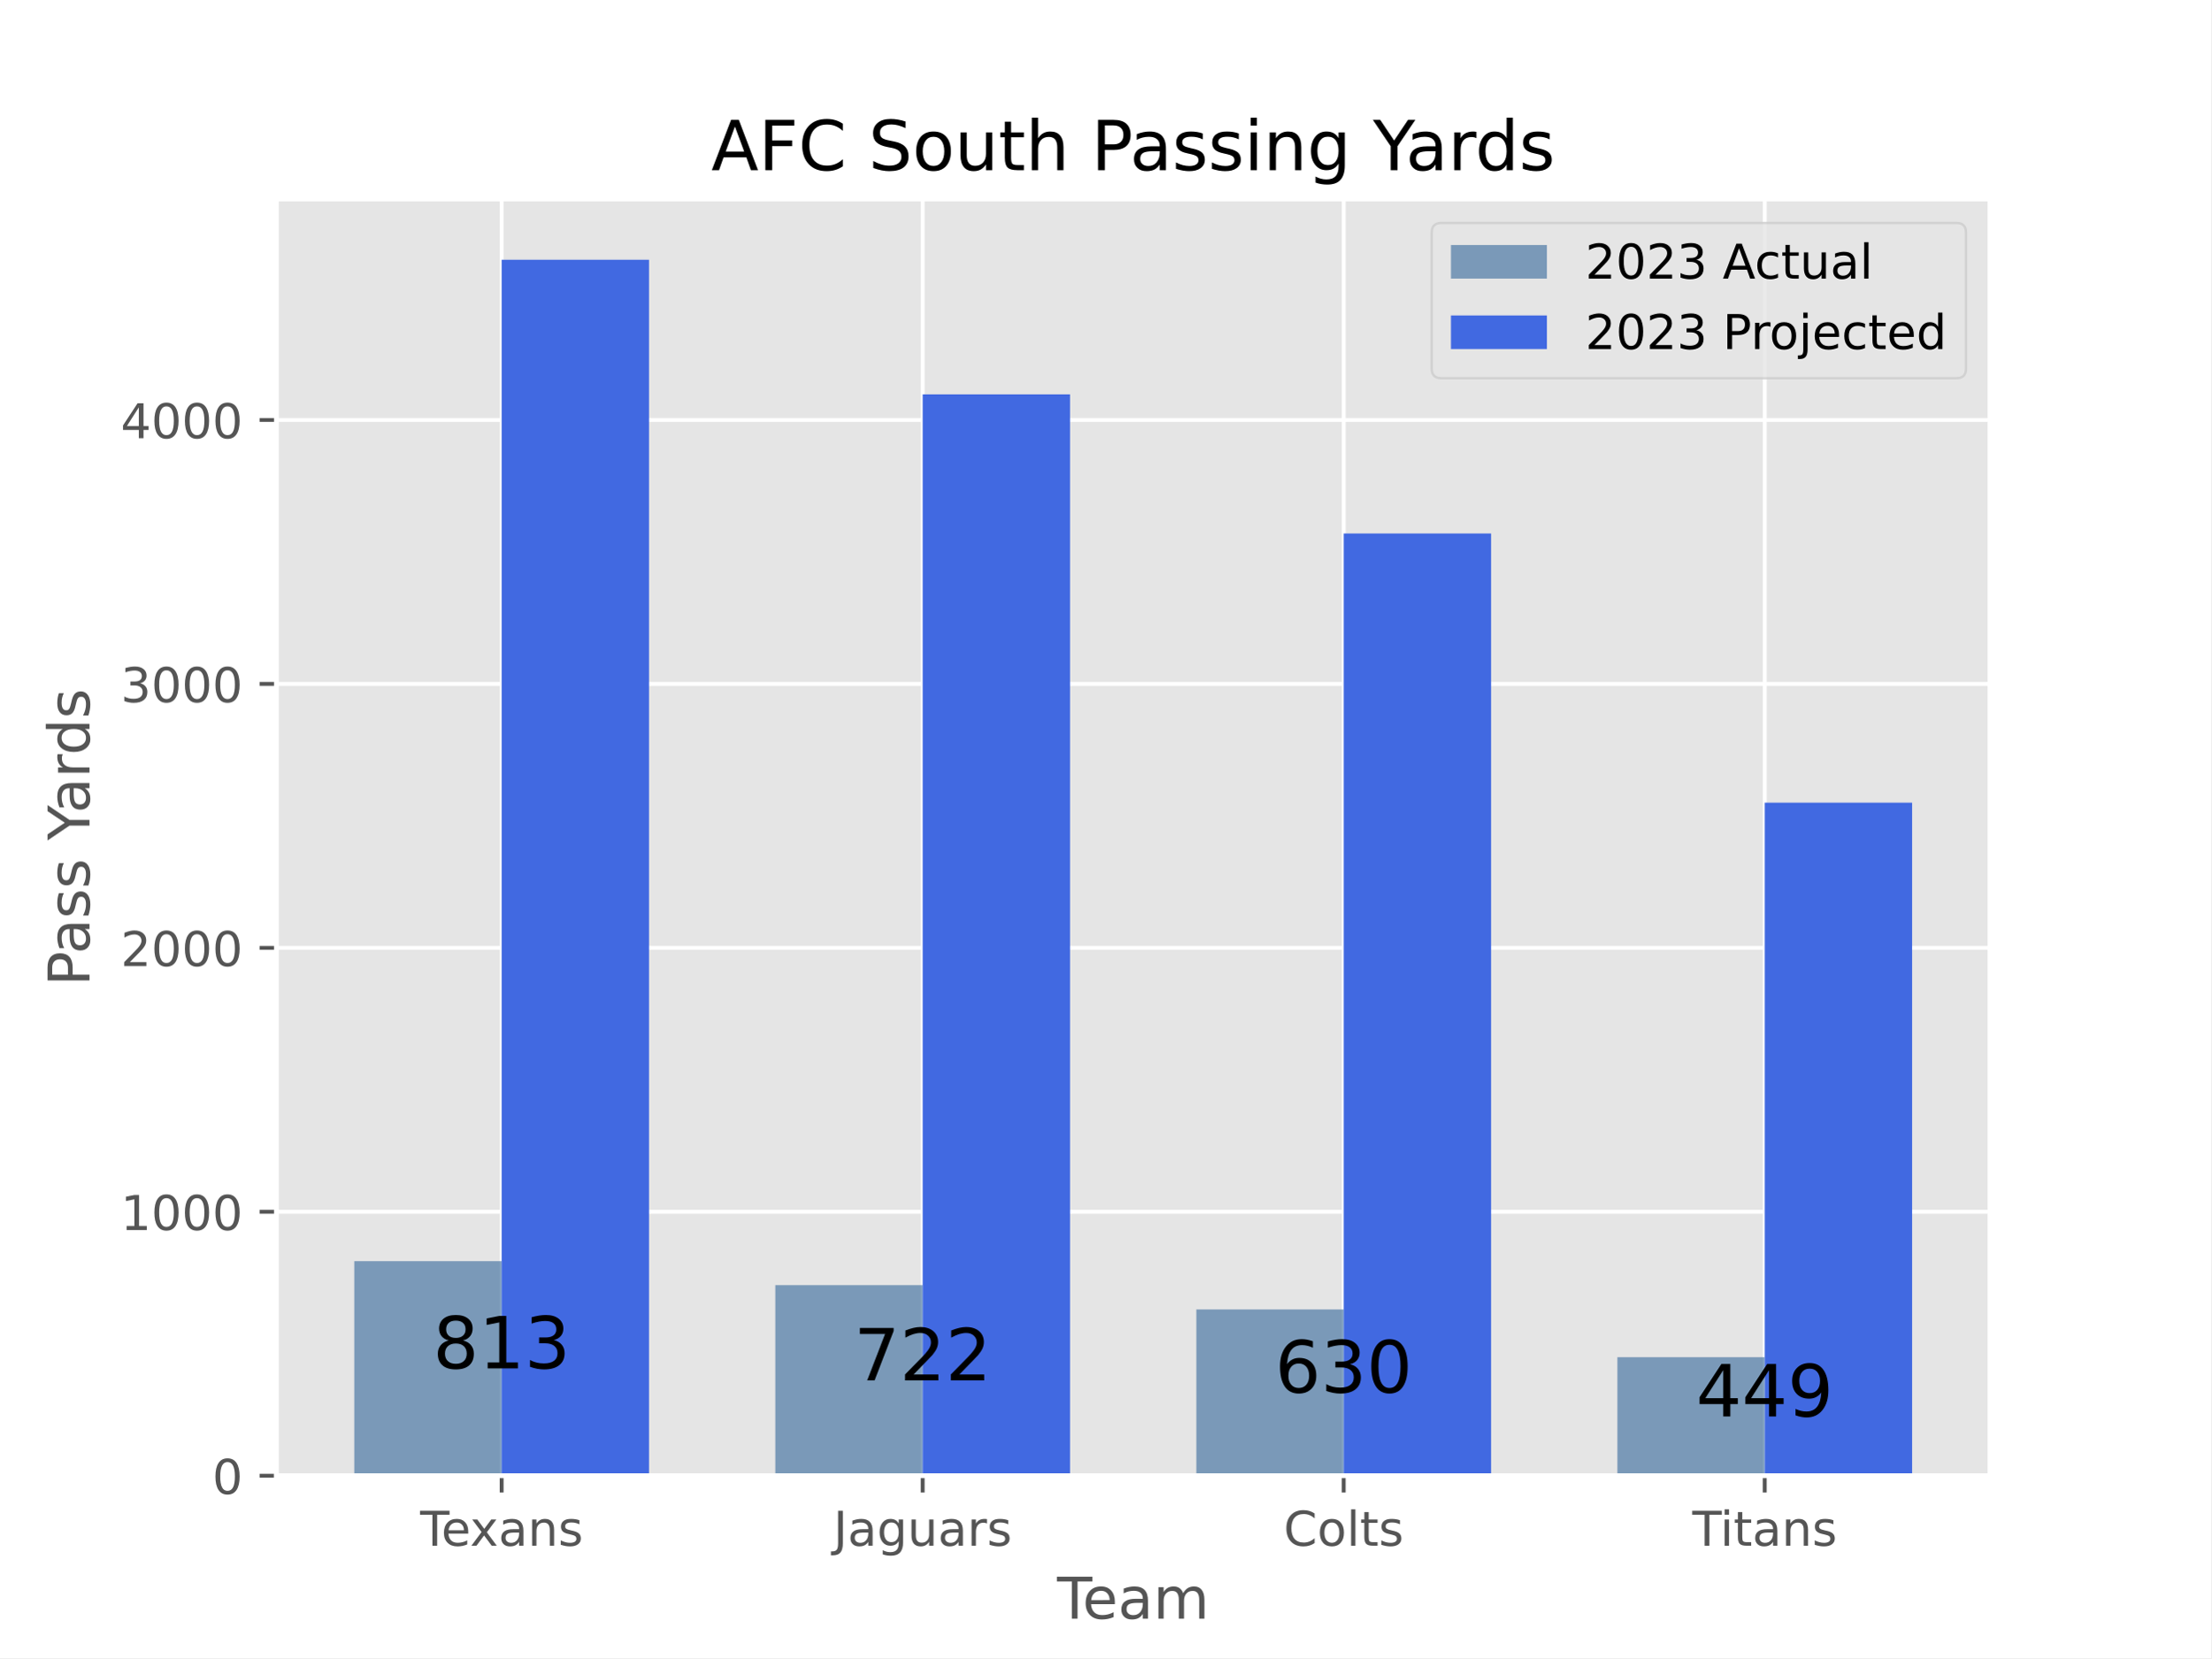
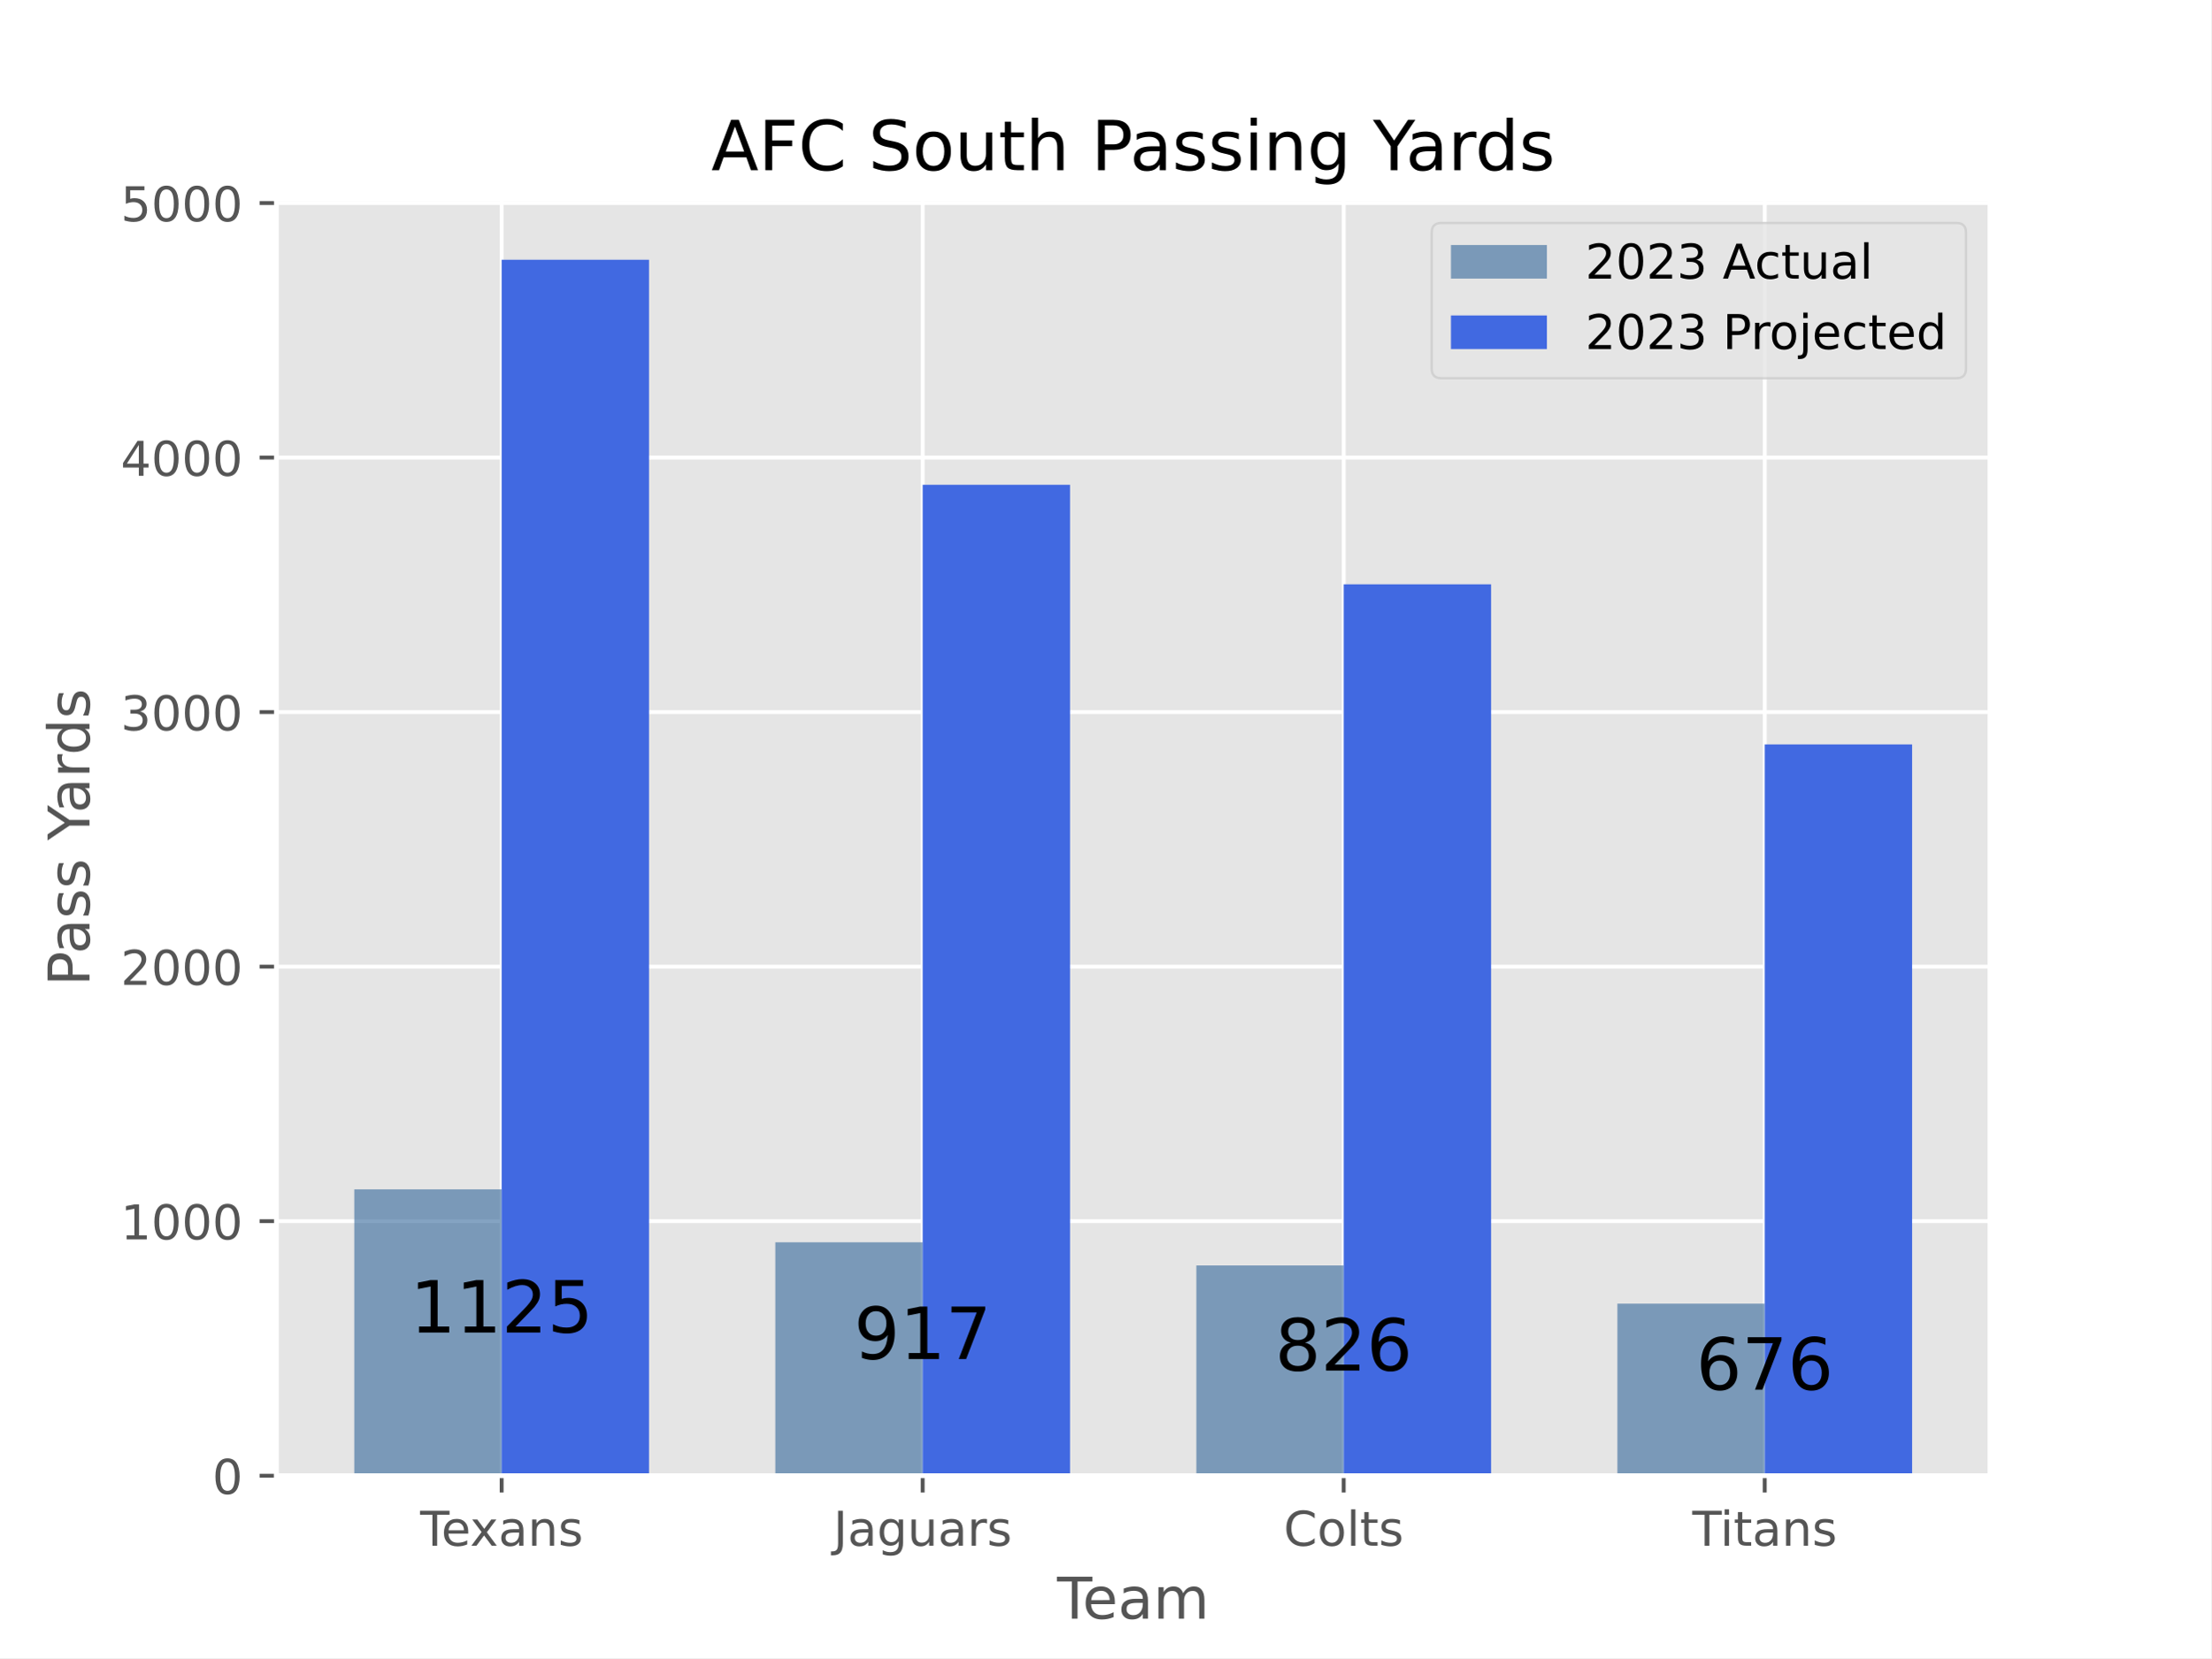
<svg xmlns="http://www.w3.org/2000/svg" xmlns:xlink="http://www.w3.org/1999/xlink" width="460.8pt" height="345.6pt" viewBox="0 0 460.8 345.6" version="1.1">
  <defs>
    <style type="text/css">*{stroke-linejoin: round; stroke-linecap: butt}</style>
  </defs>
  <g id="figure_1">
    <g id="patch_1">
      <path d="M 0 345.6  L 460.8 345.6  L 460.8 0  L 0 0  z " style="fill: #ffffff" />
    </g>
    <g id="axes_1">
      <g id="patch_2">
        <path d="M 57.6 307.584  L 414.72 307.584  L 414.72 41.472  L 57.6 41.472  z " style="fill: #e5e5e5" />
      </g>
      <g id="matplotlib.axis_1">
        <g id="xtick_1">
          <g id="line2d_1">
-             <path d="M 104.543 307.584  L 104.543 41.472  " clip-path="url(#p570eb7da62)" style="fill: none; stroke: #ffffff; stroke-width: 0.8; stroke-linecap: square" />
+             <path d="M 104.543 307.584  L 104.543 41.472  " clip-path="url(#p43180d0af0)" style="fill: none; stroke: #ffffff; stroke-width: 0.8; stroke-linecap: square" />
          </g>
          <g id="line2d_2">
            <defs>
-               <path id="m9de90471f9" d="M 0 0  L 0 3.5  " style="stroke: #555555; stroke-width: 0.8" />
-             </defs>
-             <g>
-               <use xlink:href="#m9de90471f9" x="104.543" y="307.584" style="fill: #555555; stroke: #555555; stroke-width: 0.8" />
+               <path id="m9ad367845d" d="M 0 0  L 0 3.5  " style="stroke: #555555; stroke-width: 0.8" />
+             </defs>
+             <g>
+               <use xlink:href="#m9ad367845d" x="104.543" y="307.584" style="fill: #555555; stroke: #555555; stroke-width: 0.8" />
            </g>
          </g>
          <g id="text_1">
            <g style="fill: #555555" transform="translate(87.55345 322.1824) scale(0.1 -0.1)">
              <defs>
                <path id="DejaVuSans-54" d="M -19 4666  L 3928 4666  L 3928 4134  L 2272 4134  L 2272 0  L 1638 0  L 1638 4134  L -19 4134  L -19 4666  z " transform="scale(0.015625)" />
                <path id="DejaVuSans-65" d="M 3597 1894  L 3597 1613  L 953 1613  Q 991 1019 1311 708  Q 1631 397 2203 397  Q 2534 397 2845 478  Q 3156 559 3463 722  L 3463 178  Q 3153 47 2828 -22  Q 2503 -91 2169 -91  Q 1331 -91 842 396  Q 353 884 353 1716  Q 353 2575 817 3079  Q 1281 3584 2069 3584  Q 2775 3584 3186 3129  Q 3597 2675 3597 1894  z M 3022 2063  Q 3016 2534 2758 2815  Q 2500 3097 2075 3097  Q 1594 3097 1305 2825  Q 1016 2553 972 2059  L 3022 2063  z " transform="scale(0.015625)" />
                <path id="DejaVuSans-78" d="M 3513 3500  L 2247 1797  L 3578 0  L 2900 0  L 1881 1375  L 863 0  L 184 0  L 1544 1831  L 300 3500  L 978 3500  L 1906 2253  L 2834 3500  L 3513 3500  z " transform="scale(0.015625)" />
                <path id="DejaVuSans-61" d="M 2194 1759  Q 1497 1759 1228 1600  Q 959 1441 959 1056  Q 959 750 1161 570  Q 1363 391 1709 391  Q 2188 391 2477 730  Q 2766 1069 2766 1631  L 2766 1759  L 2194 1759  z M 3341 1997  L 3341 0  L 2766 0  L 2766 531  Q 2569 213 2275 61  Q 1981 -91 1556 -91  Q 1019 -91 701 211  Q 384 513 384 1019  Q 384 1609 779 1909  Q 1175 2209 1959 2209  L 2766 2209  L 2766 2266  Q 2766 2663 2505 2880  Q 2244 3097 1772 3097  Q 1472 3097 1187 3025  Q 903 2953 641 2809  L 641 3341  Q 956 3463 1253 3523  Q 1550 3584 1831 3584  Q 2591 3584 2966 3190  Q 3341 2797 3341 1997  z " transform="scale(0.015625)" />
                <path id="DejaVuSans-6e" d="M 3513 2113  L 3513 0  L 2938 0  L 2938 2094  Q 2938 2591 2744 2837  Q 2550 3084 2163 3084  Q 1697 3084 1428 2787  Q 1159 2491 1159 1978  L 1159 0  L 581 0  L 581 3500  L 1159 3500  L 1159 2956  Q 1366 3272 1645 3428  Q 1925 3584 2291 3584  Q 2894 3584 3203 3211  Q 3513 2838 3513 2113  z " transform="scale(0.015625)" />
                <path id="DejaVuSans-73" d="M 2834 3397  L 2834 2853  Q 2591 2978 2328 3040  Q 2066 3103 1784 3103  Q 1356 3103 1142 2972  Q 928 2841 928 2578  Q 928 2378 1081 2264  Q 1234 2150 1697 2047  L 1894 2003  Q 2506 1872 2764 1633  Q 3022 1394 3022 966  Q 3022 478 2636 193  Q 2250 -91 1575 -91  Q 1294 -91 989 -36  Q 684 19 347 128  L 347 722  Q 666 556 975 473  Q 1284 391 1588 391  Q 1994 391 2212 530  Q 2431 669 2431 922  Q 2431 1156 2273 1281  Q 2116 1406 1581 1522  L 1381 1569  Q 847 1681 609 1914  Q 372 2147 372 2553  Q 372 3047 722 3315  Q 1072 3584 1716 3584  Q 2034 3584 2315 3537  Q 2597 3491 2834 3397  z " transform="scale(0.015625)" />
              </defs>
              <use xlink:href="#DejaVuSans-54" />
              <use xlink:href="#DejaVuSans-65" x="44.084" />
              <use xlink:href="#DejaVuSans-78" x="103.857" />
              <use xlink:href="#DejaVuSans-61" x="163.037" />
              <use xlink:href="#DejaVuSans-6e" x="224.316" />
              <use xlink:href="#DejaVuSans-73" x="287.695" />
            </g>
          </g>
        </g>
        <g id="xtick_2">
          <g id="line2d_3">
-             <path d="M 192.288 307.584  L 192.288 41.472  " clip-path="url(#p570eb7da62)" style="fill: none; stroke: #ffffff; stroke-width: 0.8; stroke-linecap: square" />
+             <path d="M 192.288 307.584  L 192.288 41.472  " clip-path="url(#p43180d0af0)" style="fill: none; stroke: #ffffff; stroke-width: 0.8; stroke-linecap: square" />
          </g>
          <g id="line2d_4">
            <g>
-               <use xlink:href="#m9de90471f9" x="192.288" y="307.584" style="fill: #555555; stroke: #555555; stroke-width: 0.8" />
+               <use xlink:href="#m9ad367845d" x="192.288" y="307.584" style="fill: #555555; stroke: #555555; stroke-width: 0.8" />
            </g>
          </g>
          <g id="text_2">
            <g style="fill: #555555" transform="translate(173.6815 322.1824) scale(0.1 -0.1)">
              <defs>
                <path id="DejaVuSans-4a" d="M 628 4666  L 1259 4666  L 1259 325  Q 1259 -519 939 -900  Q 619 -1281 -91 -1281  L -331 -1281  L -331 -750  L -134 -750  Q 284 -750 456 -515  Q 628 -281 628 325  L 628 4666  z " transform="scale(0.015625)" />
                <path id="DejaVuSans-67" d="M 2906 1791  Q 2906 2416 2648 2759  Q 2391 3103 1925 3103  Q 1463 3103 1205 2759  Q 947 2416 947 1791  Q 947 1169 1205 825  Q 1463 481 1925 481  Q 2391 481 2648 825  Q 2906 1169 2906 1791  z M 3481 434  Q 3481 -459 3084 -895  Q 2688 -1331 1869 -1331  Q 1566 -1331 1297 -1286  Q 1028 -1241 775 -1147  L 775 -588  Q 1028 -725 1275 -790  Q 1522 -856 1778 -856  Q 2344 -856 2625 -561  Q 2906 -266 2906 331  L 2906 616  Q 2728 306 2450 153  Q 2172 0 1784 0  Q 1141 0 747 490  Q 353 981 353 1791  Q 353 2603 747 3093  Q 1141 3584 1784 3584  Q 2172 3584 2450 3431  Q 2728 3278 2906 2969  L 2906 3500  L 3481 3500  L 3481 434  z " transform="scale(0.015625)" />
                <path id="DejaVuSans-75" d="M 544 1381  L 544 3500  L 1119 3500  L 1119 1403  Q 1119 906 1312 657  Q 1506 409 1894 409  Q 2359 409 2629 706  Q 2900 1003 2900 1516  L 2900 3500  L 3475 3500  L 3475 0  L 2900 0  L 2900 538  Q 2691 219 2414 64  Q 2138 -91 1772 -91  Q 1169 -91 856 284  Q 544 659 544 1381  z M 1991 3584  L 1991 3584  z " transform="scale(0.015625)" />
                <path id="DejaVuSans-72" d="M 2631 2963  Q 2534 3019 2420 3045  Q 2306 3072 2169 3072  Q 1681 3072 1420 2755  Q 1159 2438 1159 1844  L 1159 0  L 581 0  L 581 3500  L 1159 3500  L 1159 2956  Q 1341 3275 1631 3429  Q 1922 3584 2338 3584  Q 2397 3584 2469 3576  Q 2541 3569 2628 3553  L 2631 2963  z " transform="scale(0.015625)" />
              </defs>
              <use xlink:href="#DejaVuSans-4a" />
              <use xlink:href="#DejaVuSans-61" x="29.492" />
              <use xlink:href="#DejaVuSans-67" x="90.771" />
              <use xlink:href="#DejaVuSans-75" x="154.248" />
              <use xlink:href="#DejaVuSans-61" x="217.627" />
              <use xlink:href="#DejaVuSans-72" x="278.906" />
              <use xlink:href="#DejaVuSans-73" x="320.02" />
            </g>
          </g>
        </g>
        <g id="xtick_3">
          <g id="line2d_5">
-             <path d="M 280.032 307.584  L 280.032 41.472  " clip-path="url(#p570eb7da62)" style="fill: none; stroke: #ffffff; stroke-width: 0.8; stroke-linecap: square" />
+             <path d="M 280.032 307.584  L 280.032 41.472  " clip-path="url(#p43180d0af0)" style="fill: none; stroke: #ffffff; stroke-width: 0.8; stroke-linecap: square" />
          </g>
          <g id="line2d_6">
            <g>
-               <use xlink:href="#m9de90471f9" x="280.032" y="307.584" style="fill: #555555; stroke: #555555; stroke-width: 0.8" />
+               <use xlink:href="#m9ad367845d" x="280.032" y="307.584" style="fill: #555555; stroke: #555555; stroke-width: 0.8" />
            </g>
          </g>
          <g id="text_3">
            <g style="fill: #555555" transform="translate(267.5275 322.1824) scale(0.1 -0.1)">
              <defs>
                <path id="DejaVuSans-43" d="M 4122 4306  L 4122 3641  Q 3803 3938 3442 4084  Q 3081 4231 2675 4231  Q 1875 4231 1450 3742  Q 1025 3253 1025 2328  Q 1025 1406 1450 917  Q 1875 428 2675 428  Q 3081 428 3442 575  Q 3803 722 4122 1019  L 4122 359  Q 3791 134 3420 21  Q 3050 -91 2638 -91  Q 1578 -91 968 557  Q 359 1206 359 2328  Q 359 3453 968 4101  Q 1578 4750 2638 4750  Q 3056 4750 3426 4639  Q 3797 4528 4122 4306  z " transform="scale(0.015625)" />
                <path id="DejaVuSans-6f" d="M 1959 3097  Q 1497 3097 1228 2736  Q 959 2375 959 1747  Q 959 1119 1226 758  Q 1494 397 1959 397  Q 2419 397 2687 759  Q 2956 1122 2956 1747  Q 2956 2369 2687 2733  Q 2419 3097 1959 3097  z M 1959 3584  Q 2709 3584 3137 3096  Q 3566 2609 3566 1747  Q 3566 888 3137 398  Q 2709 -91 1959 -91  Q 1206 -91 779 398  Q 353 888 353 1747  Q 353 2609 779 3096  Q 1206 3584 1959 3584  z " transform="scale(0.015625)" />
                <path id="DejaVuSans-6c" d="M 603 4863  L 1178 4863  L 1178 0  L 603 0  L 603 4863  z " transform="scale(0.015625)" />
                <path id="DejaVuSans-74" d="M 1172 4494  L 1172 3500  L 2356 3500  L 2356 3053  L 1172 3053  L 1172 1153  Q 1172 725 1289 603  Q 1406 481 1766 481  L 2356 481  L 2356 0  L 1766 0  Q 1100 0 847 248  Q 594 497 594 1153  L 594 3053  L 172 3053  L 172 3500  L 594 3500  L 594 4494  L 1172 4494  z " transform="scale(0.015625)" />
              </defs>
              <use xlink:href="#DejaVuSans-43" />
              <use xlink:href="#DejaVuSans-6f" x="69.824" />
              <use xlink:href="#DejaVuSans-6c" x="131.006" />
              <use xlink:href="#DejaVuSans-74" x="158.789" />
              <use xlink:href="#DejaVuSans-73" x="197.998" />
            </g>
          </g>
        </g>
        <g id="xtick_4">
          <g id="line2d_7">
-             <path d="M 367.777 307.584  L 367.777 41.472  " clip-path="url(#p570eb7da62)" style="fill: none; stroke: #ffffff; stroke-width: 0.8; stroke-linecap: square" />
+             <path d="M 367.777 307.584  L 367.777 41.472  " clip-path="url(#p43180d0af0)" style="fill: none; stroke: #ffffff; stroke-width: 0.8; stroke-linecap: square" />
          </g>
          <g id="line2d_8">
            <g>
-               <use xlink:href="#m9de90471f9" x="367.777" y="307.584" style="fill: #555555; stroke: #555555; stroke-width: 0.8" />
+               <use xlink:href="#m9ad367845d" x="367.777" y="307.584" style="fill: #555555; stroke: #555555; stroke-width: 0.8" />
            </g>
          </g>
          <g id="text_4">
            <g style="fill: #555555" transform="translate(352.6923 322.1824) scale(0.1 -0.1)">
              <defs>
                <path id="DejaVuSans-69" d="M 603 3500  L 1178 3500  L 1178 0  L 603 0  L 603 3500  z M 603 4863  L 1178 4863  L 1178 4134  L 603 4134  L 603 4863  z " transform="scale(0.015625)" />
              </defs>
              <use xlink:href="#DejaVuSans-54" />
              <use xlink:href="#DejaVuSans-69" x="57.959" />
              <use xlink:href="#DejaVuSans-74" x="85.742" />
              <use xlink:href="#DejaVuSans-61" x="124.951" />
              <use xlink:href="#DejaVuSans-6e" x="186.23" />
              <use xlink:href="#DejaVuSans-73" x="249.609" />
            </g>
          </g>
        </g>
        <g id="text_5">
          <g style="fill: #555555" transform="translate(220.3022 337.3802) scale(0.12 -0.12)">
            <defs>
              <path id="DejaVuSans-6d" d="M 3328 2828  Q 3544 3216 3844 3400  Q 4144 3584 4550 3584  Q 5097 3584 5394 3201  Q 5691 2819 5691 2113  L 5691 0  L 5113 0  L 5113 2094  Q 5113 2597 4934 2840  Q 4756 3084 4391 3084  Q 3944 3084 3684 2787  Q 3425 2491 3425 1978  L 3425 0  L 2847 0  L 2847 2094  Q 2847 2600 2669 2842  Q 2491 3084 2119 3084  Q 1678 3084 1418 2786  Q 1159 2488 1159 1978  L 1159 0  L 581 0  L 581 3500  L 1159 3500  L 1159 2956  Q 1356 3278 1631 3431  Q 1906 3584 2284 3584  Q 2666 3584 2933 3390  Q 3200 3197 3328 2828  z " transform="scale(0.015625)" />
            </defs>
            <use xlink:href="#DejaVuSans-54" />
            <use xlink:href="#DejaVuSans-65" x="44.084" />
            <use xlink:href="#DejaVuSans-61" x="105.607" />
            <use xlink:href="#DejaVuSans-6d" x="166.887" />
          </g>
        </g>
      </g>
      <g id="matplotlib.axis_2">
        <g id="ytick_1">
          <g id="line2d_9">
-             <path d="M 57.6 307.584  L 414.72 307.584  " clip-path="url(#p570eb7da62)" style="fill: none; stroke: #ffffff; stroke-width: 0.8; stroke-linecap: square" />
+             <path d="M 57.6 307.584  L 414.72 307.584  " clip-path="url(#p43180d0af0)" style="fill: none; stroke: #ffffff; stroke-width: 0.8; stroke-linecap: square" />
          </g>
          <g id="line2d_10">
            <defs>
-               <path id="mca53abf6a4" d="M 0 0  L -3.5 0  " style="stroke: #555555; stroke-width: 0.8" />
-             </defs>
-             <g>
-               <use xlink:href="#mca53abf6a4" x="57.6" y="307.584" style="fill: #555555; stroke: #555555; stroke-width: 0.8" />
+               <path id="mef40fb7ce3" d="M 0 0  L -3.5 0  " style="stroke: #555555; stroke-width: 0.8" />
+             </defs>
+             <g>
+               <use xlink:href="#mef40fb7ce3" x="57.6" y="307.584" style="fill: #555555; stroke: #555555; stroke-width: 0.8" />
            </g>
          </g>
          <g id="text_6">
            <g style="fill: #555555" transform="translate(44.2375 311.3832) scale(0.1 -0.1)">
              <defs>
                <path id="DejaVuSans-30" d="M 2034 4250  Q 1547 4250 1301 3770  Q 1056 3291 1056 2328  Q 1056 1369 1301 889  Q 1547 409 2034 409  Q 2525 409 2770 889  Q 3016 1369 3016 2328  Q 3016 3291 2770 3770  Q 2525 4250 2034 4250  z M 2034 4750  Q 2819 4750 3233 4129  Q 3647 3509 3647 2328  Q 3647 1150 3233 529  Q 2819 -91 2034 -91  Q 1250 -91 836 529  Q 422 1150 422 2328  Q 422 3509 836 4129  Q 1250 4750 2034 4750  z " transform="scale(0.015625)" />
              </defs>
              <use xlink:href="#DejaVuSans-30" />
            </g>
          </g>
        </g>
        <g id="ytick_2">
          <g id="line2d_11">
-             <path d="M 57.6 252.572  L 414.72 252.572  " clip-path="url(#p570eb7da62)" style="fill: none; stroke: #ffffff; stroke-width: 0.8; stroke-linecap: square" />
+             <path d="M 57.6 254.53  L 414.72 254.53  " clip-path="url(#p43180d0af0)" style="fill: none; stroke: #ffffff; stroke-width: 0.8; stroke-linecap: square" />
          </g>
          <g id="line2d_12">
            <g>
-               <use xlink:href="#mca53abf6a4" x="57.6" y="252.572" style="fill: #555555; stroke: #555555; stroke-width: 0.8" />
+               <use xlink:href="#mef40fb7ce3" x="57.6" y="254.53" style="fill: #555555; stroke: #555555; stroke-width: 0.8" />
            </g>
          </g>
          <g id="text_7">
-             <g style="fill: #555555" transform="translate(25.15 256.3713) scale(0.1 -0.1)">
+             <g style="fill: #555555" transform="translate(25.15 258.329) scale(0.1 -0.1)">
              <defs>
                <path id="DejaVuSans-31" d="M 794 531  L 1825 531  L 1825 4091  L 703 3866  L 703 4441  L 1819 4666  L 2450 4666  L 2450 531  L 3481 531  L 3481 0  L 794 0  L 794 531  z " transform="scale(0.015625)" />
              </defs>
              <use xlink:href="#DejaVuSans-31" />
              <use xlink:href="#DejaVuSans-30" x="63.623" />
              <use xlink:href="#DejaVuSans-30" x="127.246" />
              <use xlink:href="#DejaVuSans-30" x="190.869" />
            </g>
          </g>
        </g>
        <g id="ytick_3">
          <g id="line2d_13">
-             <path d="M 57.6 197.56  L 414.72 197.56  " clip-path="url(#p570eb7da62)" style="fill: none; stroke: #ffffff; stroke-width: 0.8; stroke-linecap: square" />
+             <path d="M 57.6 201.476  L 414.72 201.476  " clip-path="url(#p43180d0af0)" style="fill: none; stroke: #ffffff; stroke-width: 0.8; stroke-linecap: square" />
          </g>
          <g id="line2d_14">
            <g>
-               <use xlink:href="#mca53abf6a4" x="57.6" y="197.56" style="fill: #555555; stroke: #555555; stroke-width: 0.8" />
+               <use xlink:href="#mef40fb7ce3" x="57.6" y="201.476" style="fill: #555555; stroke: #555555; stroke-width: 0.8" />
            </g>
          </g>
          <g id="text_8">
-             <g style="fill: #555555" transform="translate(25.15 201.3593) scale(0.1 -0.1)">
+             <g style="fill: #555555" transform="translate(25.15 205.2748) scale(0.1 -0.1)">
              <defs>
                <path id="DejaVuSans-32" d="M 1228 531  L 3431 531  L 3431 0  L 469 0  L 469 531  Q 828 903 1448 1529  Q 2069 2156 2228 2338  Q 2531 2678 2651 2914  Q 2772 3150 2772 3378  Q 2772 3750 2511 3984  Q 2250 4219 1831 4219  Q 1534 4219 1204 4116  Q 875 4013 500 3803  L 500 4441  Q 881 4594 1212 4672  Q 1544 4750 1819 4750  Q 2544 4750 2975 4387  Q 3406 4025 3406 3419  Q 3406 3131 3298 2873  Q 3191 2616 2906 2266  Q 2828 2175 2409 1742  Q 1991 1309 1228 531  z " transform="scale(0.015625)" />
              </defs>
              <use xlink:href="#DejaVuSans-32" />
              <use xlink:href="#DejaVuSans-30" x="63.623" />
              <use xlink:href="#DejaVuSans-30" x="127.246" />
              <use xlink:href="#DejaVuSans-30" x="190.869" />
            </g>
          </g>
        </g>
        <g id="ytick_4">
          <g id="line2d_15">
-             <path d="M 57.6 142.548  L 414.72 142.548  " clip-path="url(#p570eb7da62)" style="fill: none; stroke: #ffffff; stroke-width: 0.8; stroke-linecap: square" />
+             <path d="M 57.6 148.421  L 414.72 148.421  " clip-path="url(#p43180d0af0)" style="fill: none; stroke: #ffffff; stroke-width: 0.8; stroke-linecap: square" />
          </g>
          <g id="line2d_16">
            <g>
-               <use xlink:href="#mca53abf6a4" x="57.6" y="142.548" style="fill: #555555; stroke: #555555; stroke-width: 0.8" />
+               <use xlink:href="#mef40fb7ce3" x="57.6" y="148.421" style="fill: #555555; stroke: #555555; stroke-width: 0.8" />
            </g>
          </g>
          <g id="text_9">
-             <g style="fill: #555555" transform="translate(25.15 146.3474) scale(0.1 -0.1)">
+             <g style="fill: #555555" transform="translate(25.15 152.2206) scale(0.1 -0.1)">
              <defs>
                <path id="DejaVuSans-33" d="M 2597 2516  Q 3050 2419 3304 2112  Q 3559 1806 3559 1356  Q 3559 666 3084 287  Q 2609 -91 1734 -91  Q 1441 -91 1130 -33  Q 819 25 488 141  L 488 750  Q 750 597 1062 519  Q 1375 441 1716 441  Q 2309 441 2620 675  Q 2931 909 2931 1356  Q 2931 1769 2642 2001  Q 2353 2234 1838 2234  L 1294 2234  L 1294 2753  L 1863 2753  Q 2328 2753 2575 2939  Q 2822 3125 2822 3475  Q 2822 3834 2567 4026  Q 2313 4219 1838 4219  Q 1578 4219 1281 4162  Q 984 4106 628 3988  L 628 4550  Q 988 4650 1302 4700  Q 1616 4750 1894 4750  Q 2613 4750 3031 4423  Q 3450 4097 3450 3541  Q 3450 3153 3228 2886  Q 3006 2619 2597 2516  z " transform="scale(0.015625)" />
              </defs>
              <use xlink:href="#DejaVuSans-33" />
              <use xlink:href="#DejaVuSans-30" x="63.623" />
              <use xlink:href="#DejaVuSans-30" x="127.246" />
              <use xlink:href="#DejaVuSans-30" x="190.869" />
            </g>
          </g>
        </g>
        <g id="ytick_5">
          <g id="line2d_17">
-             <path d="M 57.6 87.536  L 414.72 87.536  " clip-path="url(#p570eb7da62)" style="fill: none; stroke: #ffffff; stroke-width: 0.8; stroke-linecap: square" />
+             <path d="M 57.6 95.367  L 414.72 95.367  " clip-path="url(#p43180d0af0)" style="fill: none; stroke: #ffffff; stroke-width: 0.8; stroke-linecap: square" />
          </g>
          <g id="line2d_18">
            <g>
-               <use xlink:href="#mca53abf6a4" x="57.6" y="87.536" style="fill: #555555; stroke: #555555; stroke-width: 0.8" />
+               <use xlink:href="#mef40fb7ce3" x="57.6" y="95.367" style="fill: #555555; stroke: #555555; stroke-width: 0.8" />
            </g>
          </g>
          <g id="text_10">
-             <g style="fill: #555555" transform="translate(25.15 91.33546) scale(0.1 -0.1)">
+             <g style="fill: #555555" transform="translate(25.15 99.16635) scale(0.1 -0.1)">
              <defs>
                <path id="DejaVuSans-34" d="M 2419 4116  L 825 1625  L 2419 1625  L 2419 4116  z M 2253 4666  L 3047 4666  L 3047 1625  L 3713 1625  L 3713 1100  L 3047 1100  L 3047 0  L 2419 0  L 2419 1100  L 313 1100  L 313 1709  L 2253 4666  z " transform="scale(0.015625)" />
              </defs>
              <use xlink:href="#DejaVuSans-34" />
              <use xlink:href="#DejaVuSans-30" x="63.623" />
              <use xlink:href="#DejaVuSans-30" x="127.246" />
              <use xlink:href="#DejaVuSans-30" x="190.869" />
            </g>
          </g>
        </g>
-         <g id="text_11">
+         <g id="ytick_6">
+           <g id="line2d_19">
+             <path d="M 57.6 42.313  L 414.72 42.313  " clip-path="url(#p43180d0af0)" style="fill: none; stroke: #ffffff; stroke-width: 0.8; stroke-linecap: square" />
+           </g>
+           <g id="line2d_20">
+             <g>
+               <use xlink:href="#mef40fb7ce3" x="57.6" y="42.313" style="fill: #555555; stroke: #555555; stroke-width: 0.8" />
+             </g>
+           </g>
+           <g id="text_11">
+             <g style="fill: #555555" transform="translate(25.15 46.11213) scale(0.1 -0.1)">
+               <defs>
+                 <path id="DejaVuSans-35" d="M 691 4666  L 3169 4666  L 3169 4134  L 1269 4134  L 1269 2991  Q 1406 3038 1543 3061  Q 1681 3084 1819 3084  Q 2600 3084 3056 2656  Q 3513 2228 3513 1497  Q 3513 744 3044 326  Q 2575 -91 1722 -91  Q 1428 -91 1123 -41  Q 819 9 494 109  L 494 744  Q 775 591 1075 516  Q 1375 441 1709 441  Q 2250 441 2565 725  Q 2881 1009 2881 1497  Q 2881 1984 2565 2268  Q 2250 2553 1709 2553  Q 1456 2553 1204 2497  Q 953 2441 691 2322  L 691 4666  z " transform="scale(0.015625)" />
+               </defs>
+               <use xlink:href="#DejaVuSans-35" />
+               <use xlink:href="#DejaVuSans-30" x="63.623" />
+               <use xlink:href="#DejaVuSans-30" x="127.246" />
+               <use xlink:href="#DejaVuSans-30" x="190.869" />
+             </g>
+           </g>
+         </g>
+         <g id="text_12">
          <g style="fill: #555555" transform="translate(18.65438 205.5236) rotate(-90) scale(0.12 -0.12)">
            <defs>
              <path id="DejaVuSans-50" d="M 1259 4147  L 1259 2394  L 2053 2394  Q 2494 2394 2734 2622  Q 2975 2850 2975 3272  Q 2975 3691 2734 3919  Q 2494 4147 2053 4147  L 1259 4147  z M 628 4666  L 2053 4666  Q 2838 4666 3239 4311  Q 3641 3956 3641 3272  Q 3641 2581 3239 2228  Q 2838 1875 2053 1875  L 1259 1875  L 1259 0  L 628 0  L 628 4666  z " transform="scale(0.015625)" />
              <path id="DejaVuSans-20" transform="scale(0.015625)" />
              <path id="DejaVuSans-59" d="M -13 4666  L 666 4666  L 1959 2747  L 3244 4666  L 3922 4666  L 2272 2222  L 2272 0  L 1638 0  L 1638 2222  L -13 4666  z " transform="scale(0.015625)" />
              <path id="DejaVuSans-64" d="M 2906 2969  L 2906 4863  L 3481 4863  L 3481 0  L 2906 0  L 2906 525  Q 2725 213 2448 61  Q 2172 -91 1784 -91  Q 1150 -91 751 415  Q 353 922 353 1747  Q 353 2572 751 3078  Q 1150 3584 1784 3584  Q 2172 3584 2448 3432  Q 2725 3281 2906 2969  z M 947 1747  Q 947 1113 1208 752  Q 1469 391 1925 391  Q 2381 391 2643 752  Q 2906 1113 2906 1747  Q 2906 2381 2643 2742  Q 2381 3103 1925 3103  Q 1469 3103 1208 2742  Q 947 2381 947 1747  z " transform="scale(0.015625)" />
            </defs>
            <use xlink:href="#DejaVuSans-50" />
            <use xlink:href="#DejaVuSans-61" x="55.803" />
            <use xlink:href="#DejaVuSans-73" x="117.082" />
            <use xlink:href="#DejaVuSans-73" x="169.182" />
            <use xlink:href="#DejaVuSans-20" x="221.281" />
            <use xlink:href="#DejaVuSans-59" x="253.068" />
            <use xlink:href="#DejaVuSans-61" x="300.402" />
            <use xlink:href="#DejaVuSans-72" x="361.682" />
            <use xlink:href="#DejaVuSans-64" x="401.045" />
            <use xlink:href="#DejaVuSans-73" x="464.521" />
          </g>
        </g>
      </g>
      <g id="patch_3">
-         <path d="M 73.833 307.584  L 104.543 307.584  L 104.543 262.859  L 73.833 262.859  z " clip-path="url(#p570eb7da62)" style="fill: #336699; fill-opacity: 0.6" />
+         <path d="M 73.833 307.584  L 104.543 307.584  L 104.543 247.898  L 73.833 247.898  z " clip-path="url(#p43180d0af0)" style="fill: #336699; fill-opacity: 0.6" />
      </g>
      <g id="patch_4">
-         <path d="M 161.577 307.584  L 192.288 307.584  L 192.288 267.865  L 161.577 267.865  z " clip-path="url(#p570eb7da62)" style="fill: #336699; fill-opacity: 0.6" />
+         <path d="M 161.577 307.584  L 192.288 307.584  L 192.288 258.933  L 161.577 258.933  z " clip-path="url(#p43180d0af0)" style="fill: #336699; fill-opacity: 0.6" />
      </g>
      <g id="patch_5">
-         <path d="M 249.322 307.584  L 280.032 307.584  L 280.032 272.926  L 249.322 272.926  z " clip-path="url(#p570eb7da62)" style="fill: #336699; fill-opacity: 0.6" />
+         <path d="M 249.322 307.584  L 280.032 307.584  L 280.032 263.761  L 249.322 263.761  z " clip-path="url(#p43180d0af0)" style="fill: #336699; fill-opacity: 0.6" />
      </g>
      <g id="patch_6">
-         <path d="M 337.066 307.584  L 367.777 307.584  L 367.777 282.884  L 337.066 282.884  z " clip-path="url(#p570eb7da62)" style="fill: #336699; fill-opacity: 0.6" />
+         <path d="M 337.066 307.584  L 367.777 307.584  L 367.777 271.719  L 337.066 271.719  z " clip-path="url(#p43180d0af0)" style="fill: #336699; fill-opacity: 0.6" />
      </g>
      <g id="patch_7">
-         <path d="M 104.543 307.584  L 135.254 307.584  L 135.254 54.144  L 104.543 54.144  z " clip-path="url(#p570eb7da62)" style="fill: #4169e1" />
+         <path d="M 104.543 307.584  L 135.254 307.584  L 135.254 54.144  L 104.543 54.144  z " clip-path="url(#p43180d0af0)" style="fill: #4169e1" />
      </g>
      <g id="patch_8">
-         <path d="M 192.288 307.584  L 222.998 307.584  L 222.998 82.2  L 192.288 82.2  z " clip-path="url(#p570eb7da62)" style="fill: #4169e1" />
+         <path d="M 192.288 307.584  L 222.998 307.584  L 222.998 101.044  L 192.288 101.044  z " clip-path="url(#p43180d0af0)" style="fill: #4169e1" />
      </g>
      <g id="patch_9">
-         <path d="M 280.032 307.584  L 310.743 307.584  L 310.743 111.191  L 280.032 111.191  z " clip-path="url(#p570eb7da62)" style="fill: #4169e1" />
+         <path d="M 280.032 307.584  L 310.743 307.584  L 310.743 121.788  L 280.032 121.788  z " clip-path="url(#p43180d0af0)" style="fill: #4169e1" />
      </g>
      <g id="patch_10">
-         <path d="M 367.777 307.584  L 398.487 307.584  L 398.487 167.304  L 367.777 167.304  z " clip-path="url(#p570eb7da62)" style="fill: #4169e1" />
+         <path d="M 367.777 307.584  L 398.487 307.584  L 398.487 155.159  L 367.777 155.159  z " clip-path="url(#p43180d0af0)" style="fill: #4169e1" />
      </g>
      <g id="patch_11">
        <path d="M 57.6 307.584  L 57.6 41.472  " style="fill: none; stroke: #ffffff; stroke-linejoin: miter; stroke-linecap: square" />
      </g>
      <g id="patch_12">
        <path d="M 414.72 307.584  L 414.72 41.472  " style="fill: none; stroke: #ffffff; stroke-linejoin: miter; stroke-linecap: square" />
      </g>
      <g id="patch_13">
        <path d="M 57.6 307.584  L 414.72 307.584  " style="fill: none; stroke: #ffffff; stroke-linejoin: miter; stroke-linecap: square" />
      </g>
      <g id="patch_14">
        <path d="M 57.6 41.472  L 414.72 41.472  " style="fill: none; stroke: #ffffff; stroke-linejoin: miter; stroke-linecap: square" />
      </g>
-       <g id="text_12">
-         <g transform="translate(90.22767 285.2216) scale(0.15 -0.15)">
+       <g id="text_13">
+         <g transform="translate(85.45579 277.741) scale(0.15 -0.15)">
+           <use xlink:href="#DejaVuSans-31" />
+           <use xlink:href="#DejaVuSans-31" x="63.623" />
+           <use xlink:href="#DejaVuSans-32" x="127.246" />
+           <use xlink:href="#DejaVuSans-35" x="190.869" />
+         </g>
+       </g>
+       <g id="text_14">
+         <g transform="translate(177.9721 283.2586) scale(0.15 -0.15)">
+           <defs>
+             <path id="DejaVuSans-39" d="M 703 97  L 703 672  Q 941 559 1184 500  Q 1428 441 1663 441  Q 2288 441 2617 861  Q 2947 1281 2994 2138  Q 2813 1869 2534 1725  Q 2256 1581 1919 1581  Q 1219 1581 811 2004  Q 403 2428 403 3163  Q 403 3881 828 4315  Q 1253 4750 1959 4750  Q 2769 4750 3195 4129  Q 3622 3509 3622 2328  Q 3622 1225 3098 567  Q 2575 -91 1691 -91  Q 1453 -91 1209 -44  Q 966 3 703 97  z M 1959 2075  Q 2384 2075 2632 2365  Q 2881 2656 2881 3163  Q 2881 3666 2632 3958  Q 2384 4250 1959 4250  Q 1534 4250 1286 3958  Q 1038 3666 1038 3163  Q 1038 2656 1286 2365  Q 1534 2075 1959 2075  z " transform="scale(0.015625)" />
+             <path id="DejaVuSans-37" d="M 525 4666  L 3525 4666  L 3525 4397  L 1831 0  L 1172 0  L 2766 4134  L 525 4134  L 525 4666  z " transform="scale(0.015625)" />
+           </defs>
+           <use xlink:href="#DejaVuSans-39" />
+           <use xlink:href="#DejaVuSans-31" x="63.623" />
+           <use xlink:href="#DejaVuSans-37" x="127.246" />
+         </g>
+       </g>
+       <g id="text_15">
+         <g transform="translate(265.7166 285.6726) scale(0.15 -0.15)">
          <defs>
            <path id="DejaVuSans-38" d="M 2034 2216  Q 1584 2216 1326 1975  Q 1069 1734 1069 1313  Q 1069 891 1326 650  Q 1584 409 2034 409  Q 2484 409 2743 651  Q 3003 894 3003 1313  Q 3003 1734 2745 1975  Q 2488 2216 2034 2216  z M 1403 2484  Q 997 2584 770 2862  Q 544 3141 544 3541  Q 544 4100 942 4425  Q 1341 4750 2034 4750  Q 2731 4750 3128 4425  Q 3525 4100 3525 3541  Q 3525 3141 3298 2862  Q 3072 2584 2669 2484  Q 3125 2378 3379 2068  Q 3634 1759 3634 1313  Q 3634 634 3220 271  Q 2806 -91 2034 -91  Q 1263 -91 848 271  Q 434 634 434 1313  Q 434 1759 690 2068  Q 947 2378 1403 2484  z M 1172 3481  Q 1172 3119 1398 2916  Q 1625 2713 2034 2713  Q 2441 2713 2670 2916  Q 2900 3119 2900 3481  Q 2900 3844 2670 4047  Q 2441 4250 2034 4250  Q 1625 4250 1398 4047  Q 1172 3844 1172 3481  z " transform="scale(0.015625)" />
+             <path id="DejaVuSans-36" d="M 2113 2584  Q 1688 2584 1439 2293  Q 1191 2003 1191 1497  Q 1191 994 1439 701  Q 1688 409 2113 409  Q 2538 409 2786 701  Q 3034 994 3034 1497  Q 3034 2003 2786 2293  Q 2538 2584 2113 2584  z M 3366 4563  L 3366 3988  Q 3128 4100 2886 4159  Q 2644 4219 2406 4219  Q 1781 4219 1451 3797  Q 1122 3375 1075 2522  Q 1259 2794 1537 2939  Q 1816 3084 2150 3084  Q 2853 3084 3261 2657  Q 3669 2231 3669 1497  Q 3669 778 3244 343  Q 2819 -91 2113 -91  Q 1303 -91 875 529  Q 447 1150 447 2328  Q 447 3434 972 4092  Q 1497 4750 2381 4750  Q 2619 4750 2861 4703  Q 3103 4656 3366 4563  z " transform="scale(0.015625)" />
          </defs>
          <use xlink:href="#DejaVuSans-38" />
-           <use xlink:href="#DejaVuSans-31" x="63.623" />
-           <use xlink:href="#DejaVuSans-33" x="127.246" />
-         </g>
-       </g>
-       <g id="text_13">
-         <g transform="translate(177.9721 287.7247) scale(0.15 -0.15)">
-           <defs>
-             <path id="DejaVuSans-37" d="M 525 4666  L 3525 4666  L 3525 4397  L 1831 0  L 1172 0  L 2766 4134  L 525 4134  L 525 4666  z " transform="scale(0.015625)" />
-           </defs>
-           <use xlink:href="#DejaVuSans-37" />
          <use xlink:href="#DejaVuSans-32" x="63.623" />
-           <use xlink:href="#DejaVuSans-32" x="127.246" />
-         </g>
-       </g>
-       <g id="text_14">
-         <g transform="translate(265.7166 290.2552) scale(0.15 -0.15)">
-           <defs>
-             <path id="DejaVuSans-36" d="M 2113 2584  Q 1688 2584 1439 2293  Q 1191 2003 1191 1497  Q 1191 994 1439 701  Q 1688 409 2113 409  Q 2538 409 2786 701  Q 3034 994 3034 1497  Q 3034 2003 2786 2293  Q 2538 2584 2113 2584  z M 3366 4563  L 3366 3988  Q 3128 4100 2886 4159  Q 2644 4219 2406 4219  Q 1781 4219 1451 3797  Q 1122 3375 1075 2522  Q 1259 2794 1537 2939  Q 1816 3084 2150 3084  Q 2853 3084 3261 2657  Q 3669 2231 3669 1497  Q 3669 778 3244 343  Q 2819 -91 2113 -91  Q 1303 -91 875 529  Q 447 1150 447 2328  Q 447 3434 972 4092  Q 1497 4750 2381 4750  Q 2619 4750 2861 4703  Q 3103 4656 3366 4563  z " transform="scale(0.015625)" />
-           </defs>
+           <use xlink:href="#DejaVuSans-36" x="127.246" />
+         </g>
+       </g>
+       <g id="text_16">
+         <g transform="translate(353.4611 289.6517) scale(0.15 -0.15)">
          <use xlink:href="#DejaVuSans-36" />
-           <use xlink:href="#DejaVuSans-33" x="63.623" />
-           <use xlink:href="#DejaVuSans-30" x="127.246" />
-         </g>
-       </g>
-       <g id="text_15">
-         <g transform="translate(353.4611 295.2338) scale(0.15 -0.15)">
-           <defs>
-             <path id="DejaVuSans-39" d="M 703 97  L 703 672  Q 941 559 1184 500  Q 1428 441 1663 441  Q 2288 441 2617 861  Q 2947 1281 2994 2138  Q 2813 1869 2534 1725  Q 2256 1581 1919 1581  Q 1219 1581 811 2004  Q 403 2428 403 3163  Q 403 3881 828 4315  Q 1253 4750 1959 4750  Q 2769 4750 3195 4129  Q 3622 3509 3622 2328  Q 3622 1225 3098 567  Q 2575 -91 1691 -91  Q 1453 -91 1209 -44  Q 966 3 703 97  z M 1959 2075  Q 2384 2075 2632 2365  Q 2881 2656 2881 3163  Q 2881 3666 2632 3958  Q 2384 4250 1959 4250  Q 1534 4250 1286 3958  Q 1038 3666 1038 3163  Q 1038 2656 1286 2365  Q 1534 2075 1959 2075  z " transform="scale(0.015625)" />
-           </defs>
-           <use xlink:href="#DejaVuSans-34" />
-           <use xlink:href="#DejaVuSans-34" x="63.623" />
-           <use xlink:href="#DejaVuSans-39" x="127.246" />
-         </g>
-       </g>
-       <g id="text_16">
+           <use xlink:href="#DejaVuSans-37" x="63.623" />
+           <use xlink:href="#DejaVuSans-36" x="127.246" />
+         </g>
+       </g>
+       <g id="text_17">
        <g transform="translate(148.2356 35.472) scale(0.144 -0.144)">
          <defs>
            <path id="DejaVuSans-41" d="M 2188 4044  L 1331 1722  L 3047 1722  L 2188 4044  z M 1831 4666  L 2547 4666  L 4325 0  L 3669 0  L 3244 1197  L 1141 1197  L 716 0  L 50 0  L 1831 4666  z " transform="scale(0.015625)" />
            <path id="DejaVuSans-46" d="M 628 4666  L 3309 4666  L 3309 4134  L 1259 4134  L 1259 2759  L 3109 2759  L 3109 2228  L 1259 2228  L 1259 0  L 628 0  L 628 4666  z " transform="scale(0.015625)" />
            <path id="DejaVuSans-53" d="M 3425 4513  L 3425 3897  Q 3066 4069 2747 4153  Q 2428 4238 2131 4238  Q 1616 4238 1336 4038  Q 1056 3838 1056 3469  Q 1056 3159 1242 3001  Q 1428 2844 1947 2747  L 2328 2669  Q 3034 2534 3370 2195  Q 3706 1856 3706 1288  Q 3706 609 3251 259  Q 2797 -91 1919 -91  Q 1588 -91 1214 -16  Q 841 59 441 206  L 441 856  Q 825 641 1194 531  Q 1563 422 1919 422  Q 2459 422 2753 634  Q 3047 847 3047 1241  Q 3047 1584 2836 1778  Q 2625 1972 2144 2069  L 1759 2144  Q 1053 2284 737 2584  Q 422 2884 422 3419  Q 422 4038 858 4394  Q 1294 4750 2059 4750  Q 2388 4750 2728 4690  Q 3069 4631 3425 4513  z " transform="scale(0.015625)" />
            <path id="DejaVuSans-68" d="M 3513 2113  L 3513 0  L 2938 0  L 2938 2094  Q 2938 2591 2744 2837  Q 2550 3084 2163 3084  Q 1697 3084 1428 2787  Q 1159 2491 1159 1978  L 1159 0  L 581 0  L 581 4863  L 1159 4863  L 1159 2956  Q 1366 3272 1645 3428  Q 1925 3584 2291 3584  Q 2894 3584 3203 3211  Q 3513 2838 3513 2113  z " transform="scale(0.015625)" />
          </defs>
          <use xlink:href="#DejaVuSans-41" />
          <use xlink:href="#DejaVuSans-46" x="68.408" />
          <use xlink:href="#DejaVuSans-43" x="125.928" />
          <use xlink:href="#DejaVuSans-20" x="195.752" />
          <use xlink:href="#DejaVuSans-53" x="227.539" />
          <use xlink:href="#DejaVuSans-6f" x="291.016" />
          <use xlink:href="#DejaVuSans-75" x="352.197" />
          <use xlink:href="#DejaVuSans-74" x="415.576" />
          <use xlink:href="#DejaVuSans-68" x="454.785" />
          <use xlink:href="#DejaVuSans-20" x="518.164" />
          <use xlink:href="#DejaVuSans-50" x="549.951" />
          <use xlink:href="#DejaVuSans-61" x="605.754" />
          <use xlink:href="#DejaVuSans-73" x="667.033" />
          <use xlink:href="#DejaVuSans-73" x="719.133" />
          <use xlink:href="#DejaVuSans-69" x="771.232" />
          <use xlink:href="#DejaVuSans-6e" x="799.016" />
          <use xlink:href="#DejaVuSans-67" x="862.395" />
          <use xlink:href="#DejaVuSans-20" x="925.871" />
          <use xlink:href="#DejaVuSans-59" x="957.658" />
          <use xlink:href="#DejaVuSans-61" x="1004.992" />
          <use xlink:href="#DejaVuSans-72" x="1066.271" />
          <use xlink:href="#DejaVuSans-64" x="1105.635" />
          <use xlink:href="#DejaVuSans-73" x="1169.111" />
        </g>
      </g>
      <g id="legend_1">
        <g id="patch_15">
          <path d="M 300.381 78.828  L 407.72 78.828  Q 409.72 78.828 409.72 76.828  L 409.72 48.472  Q 409.72 46.472 407.72 46.472  L 300.381 46.472  Q 298.381 46.472 298.381 48.472  L 298.381 76.828  Q 298.381 78.828 300.381 78.828  z " style="fill: #e5e5e5; opacity: 0.8; stroke: #cccccc; stroke-width: 0.5; stroke-linejoin: miter" />
        </g>
        <g id="patch_16">
          <path d="M 302.381 58.07  L 322.381 58.07  L 322.381 51.07  L 302.381 51.07  z " style="fill: #336699; fill-opacity: 0.6" />
        </g>
-         <g id="text_17">
+         <g id="text_18">
          <g transform="translate(330.3809 58.07044) scale(0.1 -0.1)">
            <defs>
              <path id="DejaVuSans-63" d="M 3122 3366  L 3122 2828  Q 2878 2963 2633 3030  Q 2388 3097 2138 3097  Q 1578 3097 1268 2742  Q 959 2388 959 1747  Q 959 1106 1268 751  Q 1578 397 2138 397  Q 2388 397 2633 464  Q 2878 531 3122 666  L 3122 134  Q 2881 22 2623 -34  Q 2366 -91 2075 -91  Q 1284 -91 818 406  Q 353 903 353 1747  Q 353 2603 823 3093  Q 1294 3584 2113 3584  Q 2378 3584 2631 3529  Q 2884 3475 3122 3366  z " transform="scale(0.015625)" />
            </defs>
            <use xlink:href="#DejaVuSans-32" />
            <use xlink:href="#DejaVuSans-30" x="63.623" />
            <use xlink:href="#DejaVuSans-32" x="127.246" />
            <use xlink:href="#DejaVuSans-33" x="190.869" />
            <use xlink:href="#DejaVuSans-20" x="254.492" />
            <use xlink:href="#DejaVuSans-41" x="286.279" />
            <use xlink:href="#DejaVuSans-63" x="352.938" />
            <use xlink:href="#DejaVuSans-74" x="407.918" />
            <use xlink:href="#DejaVuSans-75" x="447.127" />
            <use xlink:href="#DejaVuSans-61" x="510.506" />
            <use xlink:href="#DejaVuSans-6c" x="571.785" />
          </g>
        </g>
        <g id="patch_17">
          <path d="M 302.381 72.749  L 322.381 72.749  L 322.381 65.749  L 302.381 65.749  z " style="fill: #4169e1" />
        </g>
-         <g id="text_18">
+         <g id="text_19">
          <g transform="translate(330.3809 72.74856) scale(0.1 -0.1)">
            <defs>
              <path id="DejaVuSans-6a" d="M 603 3500  L 1178 3500  L 1178 -63  Q 1178 -731 923 -1031  Q 669 -1331 103 -1331  L -116 -1331  L -116 -844  L 38 -844  Q 366 -844 484 -692  Q 603 -541 603 -63  L 603 3500  z M 603 4863  L 1178 4863  L 1178 4134  L 603 4134  L 603 4863  z " transform="scale(0.015625)" />
            </defs>
            <use xlink:href="#DejaVuSans-32" />
            <use xlink:href="#DejaVuSans-30" x="63.623" />
            <use xlink:href="#DejaVuSans-32" x="127.246" />
            <use xlink:href="#DejaVuSans-33" x="190.869" />
            <use xlink:href="#DejaVuSans-20" x="254.492" />
            <use xlink:href="#DejaVuSans-50" x="286.279" />
            <use xlink:href="#DejaVuSans-72" x="344.832" />
            <use xlink:href="#DejaVuSans-6f" x="383.695" />
            <use xlink:href="#DejaVuSans-6a" x="444.877" />
            <use xlink:href="#DejaVuSans-65" x="472.66" />
            <use xlink:href="#DejaVuSans-63" x="534.184" />
            <use xlink:href="#DejaVuSans-74" x="589.164" />
            <use xlink:href="#DejaVuSans-65" x="628.373" />
            <use xlink:href="#DejaVuSans-64" x="689.896" />
          </g>
        </g>
      </g>
    </g>
  </g>
  <defs>
-     <clipPath id="p570eb7da62">
+     <clipPath id="p43180d0af0">
      <rect x="57.6" y="41.472" width="357.12" height="266.112" />
    </clipPath>
  </defs>
</svg>
